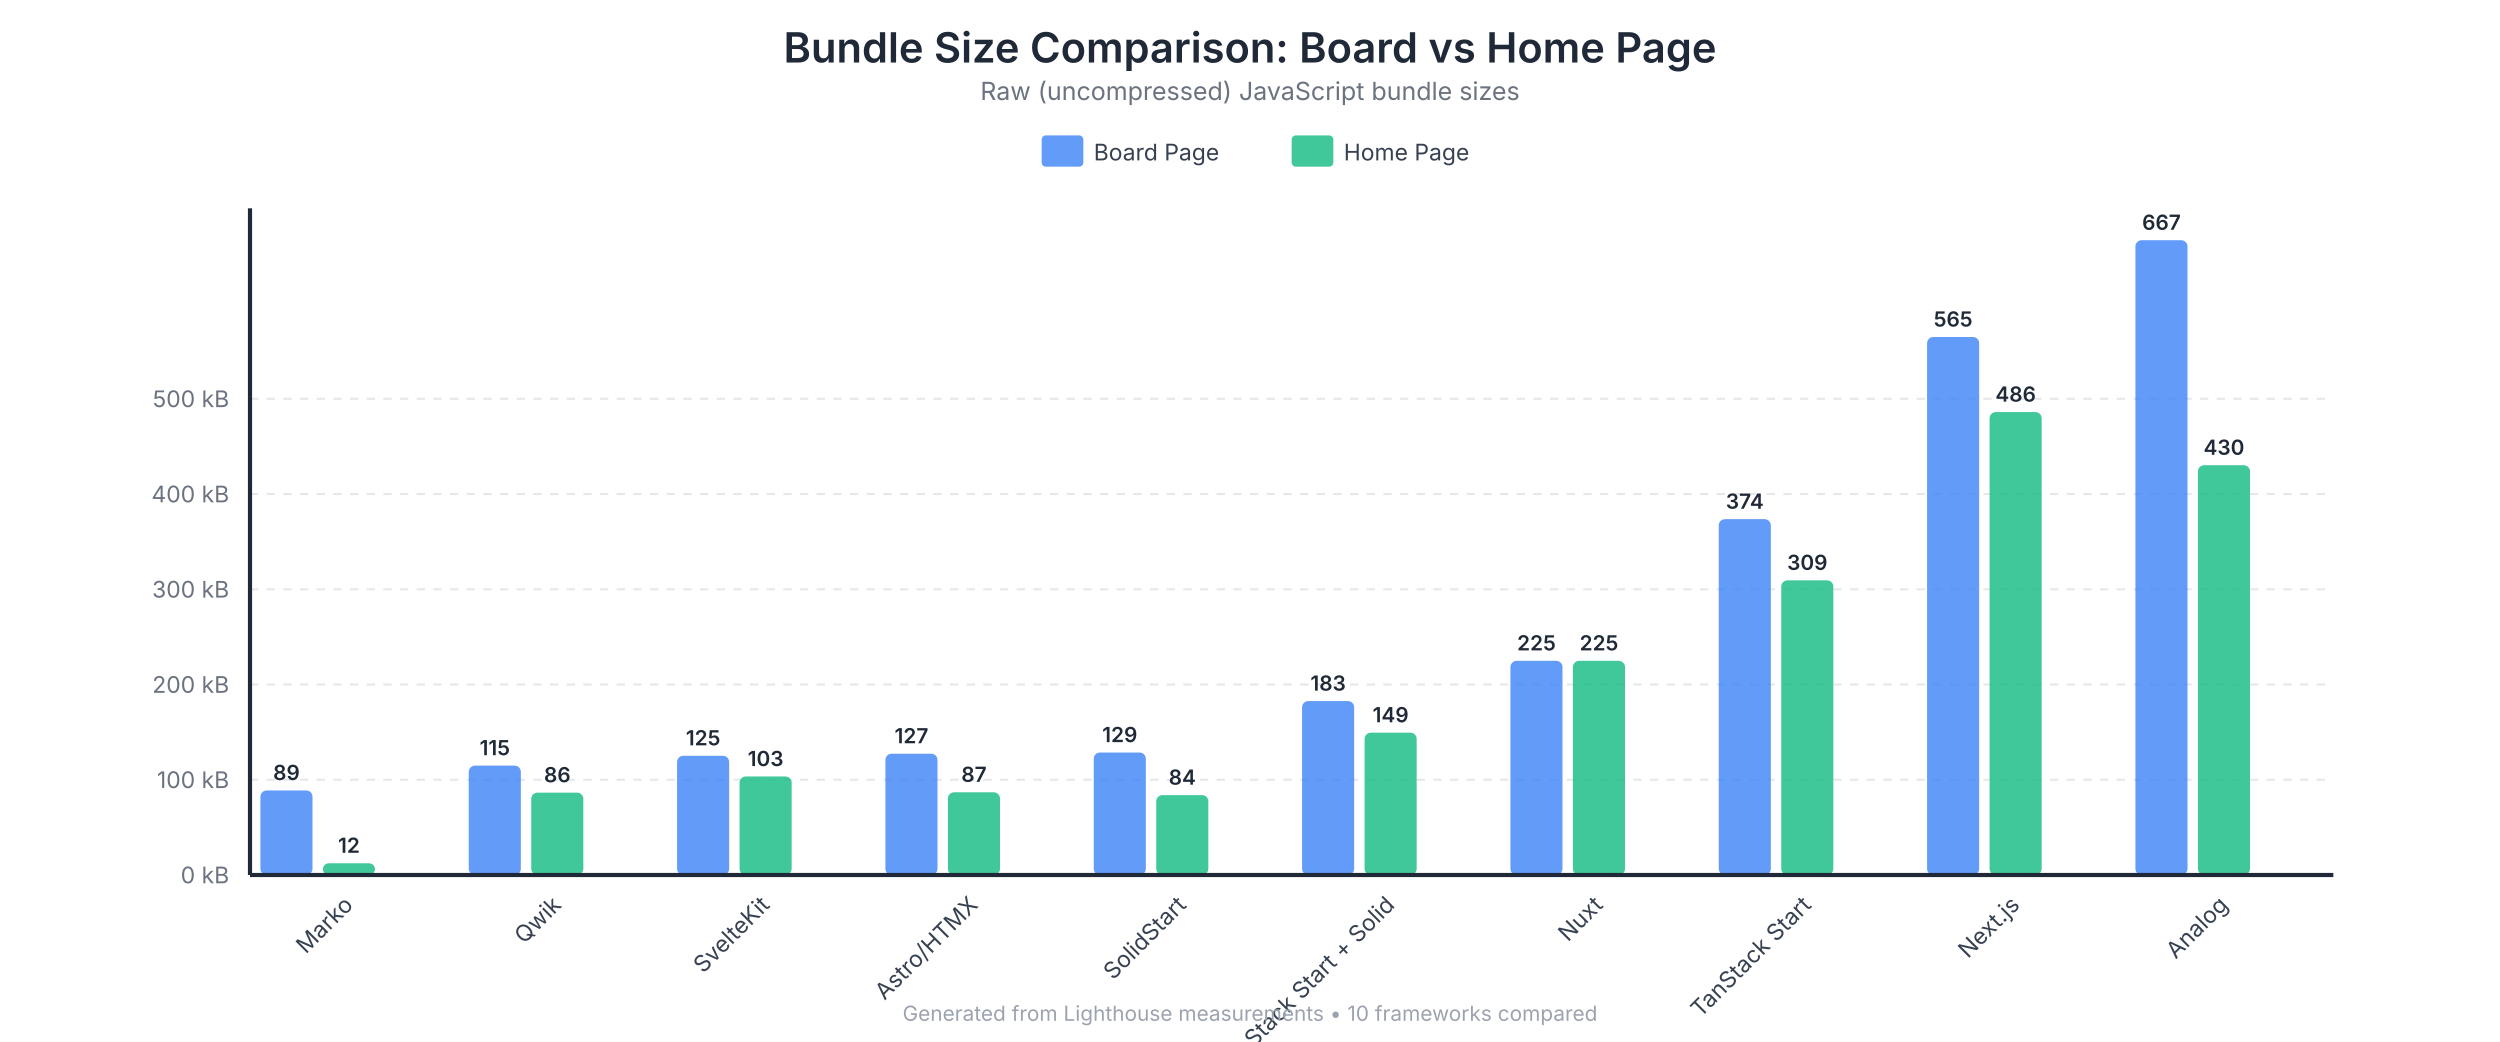
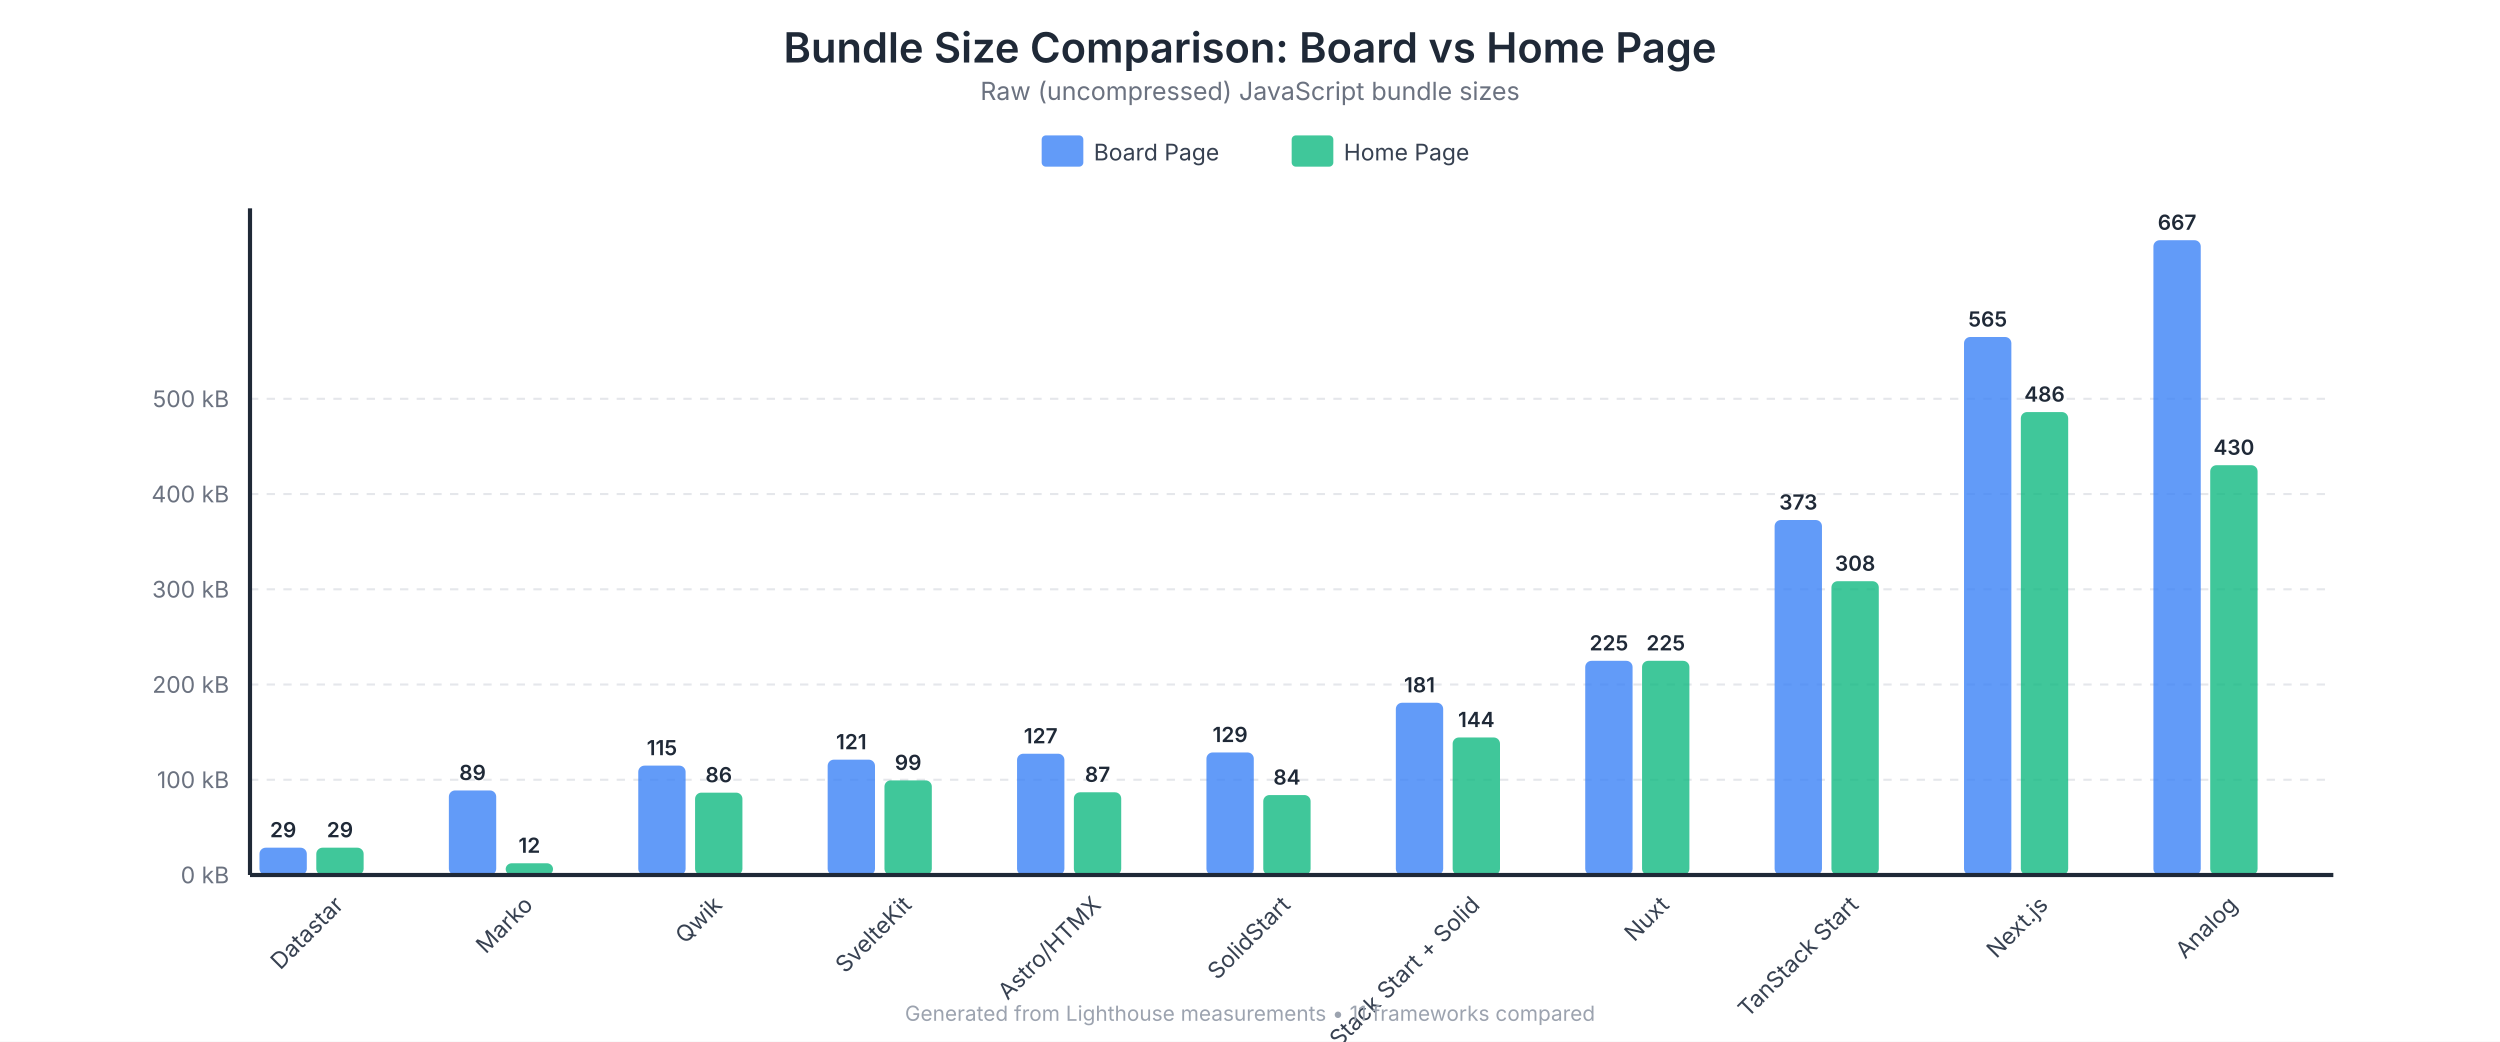
<svg xmlns="http://www.w3.org/2000/svg" viewBox="0 0 1200 500" font-family="system-ui, -apple-system, sans-serif">
  <rect width="1200" height="500" fill="#ffffff" />
  <text x="600.0" y="30" text-anchor="middle" font-size="20" font-weight="600" fill="#1f2937">
    Bundle Size Comparison: Board vs Home Page
  </text>
  <text x="600.0" y="48" text-anchor="middle" font-size="12" fill="#6b7280">
    Raw (uncompressed) JavaScript bundle sizes
  </text>
  <g transform="translate(120, 100)">
    <line x1="0" y1="320.0" x2="1000" y2="320.0" stroke="#e5e7eb" stroke-width="1" stroke-dasharray="4,4" />
    <text x="-10" y="320.0" text-anchor="end" dominant-baseline="middle" font-size="11" fill="#6b7280">0 kB</text>
    <line x1="0" y1="274.286" x2="1000" y2="274.286" stroke="#e5e7eb" stroke-width="1" stroke-dasharray="4,4" />
    <text x="-10" y="274.286" text-anchor="end" dominant-baseline="middle" font-size="11" fill="#6b7280">100 kB</text>
    <line x1="0" y1="228.571" x2="1000" y2="228.571" stroke="#e5e7eb" stroke-width="1" stroke-dasharray="4,4" />
    <text x="-10" y="228.571" text-anchor="end" dominant-baseline="middle" font-size="11" fill="#6b7280">200 kB</text>
    <line x1="0" y1="182.857" x2="1000" y2="182.857" stroke="#e5e7eb" stroke-width="1" stroke-dasharray="4,4" />
    <text x="-10" y="182.857" text-anchor="end" dominant-baseline="middle" font-size="11" fill="#6b7280">300 kB</text>
    <line x1="0" y1="137.143" x2="1000" y2="137.143" stroke="#e5e7eb" stroke-width="1" stroke-dasharray="4,4" />
    <text x="-10" y="137.143" text-anchor="end" dominant-baseline="middle" font-size="11" fill="#6b7280">400 kB</text>
    <line x1="0" y1="91.429" x2="1000" y2="91.429" stroke="#e5e7eb" stroke-width="1" stroke-dasharray="4,4" />
    <text x="-10" y="91.429" text-anchor="end" dominant-baseline="middle" font-size="11" fill="#6b7280">500 kB</text>
-     <rect x="5.0" y="279.413" width="25.0" height="40.587" fill="#3b82f6" opacity="0.8" rx="3" />
-     <text x="17.5" y="274.413" text-anchor="middle" font-size="10" font-weight="600" fill="#1f2937">89</text>
-     <rect x="35.0" y="314.353" width="25.0" height="5.647" fill="#10b981" opacity="0.8" rx="3" />
-     <text x="47.5" y="309.353" text-anchor="middle" font-size="10" font-weight="600" fill="#1f2937">12</text>
-     <text x="50.0" y="335" text-anchor="end" font-size="11" fill="#374151" transform="rotate(-45, 50.0, 335)">Marko</text>
-     <rect x="105.0" y="267.501" width="25.0" height="52.499" fill="#3b82f6" opacity="0.8" rx="3" />
-     <text x="117.5" y="262.501" text-anchor="middle" font-size="10" font-weight="600" fill="#1f2937">115</text>
-     <rect x="135.0" y="280.471" width="25.0" height="39.529" fill="#10b981" opacity="0.8" rx="3" />
-     <text x="147.5" y="275.471" text-anchor="middle" font-size="10" font-weight="600" fill="#1f2937">86</text>
-     <text x="150.0" y="335" text-anchor="end" font-size="11" fill="#374151" transform="rotate(-45, 150.0, 335)">Qwik</text>
-     <rect x="205.0" y="262.771" width="25.0" height="57.229" fill="#3b82f6" opacity="0.8" rx="3" />
-     <text x="217.5" y="257.771" text-anchor="middle" font-size="10" font-weight="600" fill="#1f2937">125</text>
-     <rect x="235.0" y="272.717" width="25.0" height="47.283" fill="#10b981" opacity="0.8" rx="3" />
-     <text x="247.5" y="267.717" text-anchor="middle" font-size="10" font-weight="600" fill="#1f2937">103</text>
-     <text x="250.0" y="335" text-anchor="end" font-size="11" fill="#374151" transform="rotate(-45, 250.0, 335)">SvelteKit</text>
-     <rect x="305.0" y="261.783" width="25.0" height="58.217" fill="#3b82f6" opacity="0.8" rx="3" />
-     <text x="317.5" y="256.783" text-anchor="middle" font-size="10" font-weight="600" fill="#1f2937">127</text>
-     <rect x="335.0" y="280.297" width="25.0" height="39.703" fill="#10b981" opacity="0.8" rx="3" />
-     <text x="347.5" y="275.297" text-anchor="middle" font-size="10" font-weight="600" fill="#1f2937">87</text>
-     <text x="350.0" y="335" text-anchor="end" font-size="11" fill="#374151" transform="rotate(-45, 350.0, 335)">Astro/HTMX</text>
-     <rect x="405.0" y="261.209" width="25.0" height="58.791" fill="#3b82f6" opacity="0.8" rx="3" />
-     <text x="417.5" y="256.209" text-anchor="middle" font-size="10" font-weight="600" fill="#1f2937">129</text>
-     <rect x="435.0" y="281.652" width="25.0" height="38.348" fill="#10b981" opacity="0.8" rx="3" />
-     <text x="447.5" y="276.652" text-anchor="middle" font-size="10" font-weight="600" fill="#1f2937">84</text>
-     <text x="450.0" y="335" text-anchor="end" font-size="11" fill="#374151" transform="rotate(-45, 450.0, 335)">SolidStart</text>
-     <rect x="505.0" y="236.508" width="25.0" height="83.492" fill="#3b82f6" opacity="0.8" rx="3" />
-     <text x="517.5" y="231.508" text-anchor="middle" font-size="10" font-weight="600" fill="#1f2937">183</text>
-     <rect x="535.0" y="251.688" width="25.0" height="68.312" fill="#10b981" opacity="0.8" rx="3" />
-     <text x="547.5" y="246.688" text-anchor="middle" font-size="10" font-weight="600" fill="#1f2937">149</text>
-     <text x="550.0" y="335" text-anchor="end" font-size="11" fill="#374151" transform="rotate(-45, 550.0, 335)">TanStack Start + Solid</text>
-     <rect x="605.0" y="217.199" width="25.0" height="102.801" fill="#3b82f6" opacity="0.8" rx="3" />
-     <text x="617.5" y="212.199" text-anchor="middle" font-size="10" font-weight="600" fill="#1f2937">225</text>
-     <rect x="635.0" y="217.199" width="25.0" height="102.801" fill="#10b981" opacity="0.8" rx="3" />
-     <text x="647.5" y="212.199" text-anchor="middle" font-size="10" font-weight="600" fill="#1f2937">225</text>
-     <text x="650.0" y="335" text-anchor="end" font-size="11" fill="#374151" transform="rotate(-45, 650.0, 335)">Nuxt</text>
-     <rect x="705.0" y="149.192" width="25.0" height="170.808" fill="#3b82f6" opacity="0.8" rx="3" />
-     <text x="717.5" y="144.192" text-anchor="middle" font-size="10" font-weight="600" fill="#1f2937">374</text>
-     <rect x="735.0" y="178.562" width="25.0" height="141.438" fill="#10b981" opacity="0.8" rx="3" />
-     <text x="747.5" y="173.562" text-anchor="middle" font-size="10" font-weight="600" fill="#1f2937">309</text>
-     <text x="750.0" y="335" text-anchor="end" font-size="11" fill="#374151" transform="rotate(-45, 750.0, 335)">TanStack Start</text>
-     <rect x="805.0" y="61.758" width="25.0" height="258.242" fill="#3b82f6" opacity="0.8" rx="3" />
-     <text x="817.5" y="56.758" text-anchor="middle" font-size="10" font-weight="600" fill="#1f2937">565</text>
-     <rect x="835.0" y="97.787" width="25.0" height="222.213" fill="#10b981" opacity="0.8" rx="3" />
-     <text x="847.5" y="92.787" text-anchor="middle" font-size="10" font-weight="600" fill="#1f2937">486</text>
-     <text x="850.0" y="335" text-anchor="end" font-size="11" fill="#374151" transform="rotate(-45, 850.0, 335)">Next.js</text>
-     <rect x="905.0" y="15.304" width="25.0" height="304.696" fill="#3b82f6" opacity="0.8" rx="3" />
-     <text x="917.5" y="10.304" text-anchor="middle" font-size="10" font-weight="600" fill="#1f2937">667</text>
-     <rect x="935.0" y="123.3" width="25.0" height="196.7" fill="#10b981" opacity="0.8" rx="3" />
-     <text x="947.5" y="118.3" text-anchor="middle" font-size="10" font-weight="600" fill="#1f2937">430</text>
-     <text x="950.0" y="335" text-anchor="end" font-size="11" fill="#374151" transform="rotate(-45, 950.0, 335)">Analog</text>
+     <rect x="4.545" y="306.893" width="22.727" height="13.107" fill="#3b82f6" opacity="0.8" rx="3" />
+     <text x="15.909" y="301.893" text-anchor="middle" font-size="10" font-weight="600" fill="#1f2937">29</text>
+     <rect x="31.818" y="306.893" width="22.727" height="13.107" fill="#10b981" opacity="0.8" rx="3" />
+     <text x="43.182" y="301.893" text-anchor="middle" font-size="10" font-weight="600" fill="#1f2937">29</text>
+     <text x="45.455" y="335" text-anchor="end" font-size="11" fill="#374151" transform="rotate(-45, 45.45455, 335)">Datastar</text>
+     <rect x="95.455" y="279.413" width="22.727" height="40.587" fill="#3b82f6" opacity="0.8" rx="3" />
+     <text x="106.818" y="274.413" text-anchor="middle" font-size="10" font-weight="600" fill="#1f2937">89</text>
+     <rect x="122.727" y="314.353" width="22.727" height="5.647" fill="#10b981" opacity="0.8" rx="3" />
+     <text x="134.091" y="309.353" text-anchor="middle" font-size="10" font-weight="600" fill="#1f2937">12</text>
+     <text x="136.364" y="335" text-anchor="end" font-size="11" fill="#374151" transform="rotate(-45, 136.3636, 335)">Marko</text>
+     <rect x="186.364" y="267.501" width="22.727" height="52.499" fill="#3b82f6" opacity="0.8" rx="3" />
+     <text x="197.727" y="262.501" text-anchor="middle" font-size="10" font-weight="600" fill="#1f2937">115</text>
+     <rect x="213.636" y="280.471" width="22.727" height="39.529" fill="#10b981" opacity="0.8" rx="3" />
+     <text x="225" y="275.471" text-anchor="middle" font-size="10" font-weight="600" fill="#1f2937">86</text>
+     <text x="227.273" y="335" text-anchor="end" font-size="11" fill="#374151" transform="rotate(-45, 227.2727, 335)">Qwik</text>
+     <rect x="277.273" y="264.633" width="22.727" height="55.367" fill="#3b82f6" opacity="0.8" rx="3" />
+     <text x="288.636" y="259.633" text-anchor="middle" font-size="10" font-weight="600" fill="#1f2937">121</text>
+     <rect x="304.545" y="274.579" width="22.727" height="45.421" fill="#10b981" opacity="0.8" rx="3" />
+     <text x="315.909" y="269.579" text-anchor="middle" font-size="10" font-weight="600" fill="#1f2937">99</text>
+     <text x="318.182" y="335" text-anchor="end" font-size="11" fill="#374151" transform="rotate(-45, 318.1818, 335)">SvelteKit</text>
+     <rect x="368.182" y="261.785" width="22.727" height="58.215" fill="#3b82f6" opacity="0.8" rx="3" />
+     <text x="379.545" y="256.785" text-anchor="middle" font-size="10" font-weight="600" fill="#1f2937">127</text>
+     <rect x="395.455" y="280.297" width="22.727" height="39.703" fill="#10b981" opacity="0.8" rx="3" />
+     <text x="406.818" y="275.297" text-anchor="middle" font-size="10" font-weight="600" fill="#1f2937">87</text>
+     <text x="409.091" y="335" text-anchor="end" font-size="11" fill="#374151" transform="rotate(-45, 409.0909, 335)">Astro/HTMX</text>
+     <rect x="459.091" y="261.178" width="22.727" height="58.822" fill="#3b82f6" opacity="0.8" rx="3" />
+     <text x="470.455" y="256.178" text-anchor="middle" font-size="10" font-weight="600" fill="#1f2937">129</text>
+     <rect x="486.364" y="281.621" width="22.727" height="38.379" fill="#10b981" opacity="0.8" rx="3" />
+     <text x="497.727" y="276.621" text-anchor="middle" font-size="10" font-weight="600" fill="#1f2937">84</text>
+     <text x="500" y="335" text-anchor="end" font-size="11" fill="#374151" transform="rotate(-45, 500, 335)">SolidStart</text>
+     <rect x="550.0" y="237.323" width="22.727" height="82.677" fill="#3b82f6" opacity="0.8" rx="3" />
+     <text x="561.364" y="232.323" text-anchor="middle" font-size="10" font-weight="600" fill="#1f2937">181</text>
+     <rect x="577.273" y="253.985" width="22.727" height="66.015" fill="#10b981" opacity="0.8" rx="3" />
+     <text x="588.636" y="248.985" text-anchor="middle" font-size="10" font-weight="600" fill="#1f2937">144</text>
+     <text x="590.909" y="335" text-anchor="end" font-size="11" fill="#374151" transform="rotate(-45, 590.9091, 335)">TanStack Start + Solid</text>
+     <rect x="640.909" y="217.199" width="22.727" height="102.801" fill="#3b82f6" opacity="0.8" rx="3" />
+     <text x="652.273" y="212.199" text-anchor="middle" font-size="10" font-weight="600" fill="#1f2937">225</text>
+     <rect x="668.182" y="217.199" width="22.727" height="102.801" fill="#10b981" opacity="0.8" rx="3" />
+     <text x="679.545" y="212.199" text-anchor="middle" font-size="10" font-weight="600" fill="#1f2937">225</text>
+     <text x="681.818" y="335" text-anchor="end" font-size="11" fill="#374151" transform="rotate(-45, 681.8182, 335)">Nuxt</text>
+     <rect x="731.818" y="149.604" width="22.727" height="170.396" fill="#3b82f6" opacity="0.8" rx="3" />
+     <text x="743.182" y="144.604" text-anchor="middle" font-size="10" font-weight="600" fill="#1f2937">373</text>
+     <rect x="759.091" y="178.974" width="22.727" height="141.026" fill="#10b981" opacity="0.8" rx="3" />
+     <text x="770.455" y="173.974" text-anchor="middle" font-size="10" font-weight="600" fill="#1f2937">308</text>
+     <text x="772.727" y="335" text-anchor="end" font-size="11" fill="#374151" transform="rotate(-45, 772.7273, 335)">TanStack Start</text>
+     <rect x="822.727" y="61.758" width="22.727" height="258.242" fill="#3b82f6" opacity="0.8" rx="3" />
+     <text x="834.091" y="56.758" text-anchor="middle" font-size="10" font-weight="600" fill="#1f2937">565</text>
+     <rect x="850" y="97.787" width="22.727" height="222.213" fill="#10b981" opacity="0.8" rx="3" />
+     <text x="861.364" y="92.787" text-anchor="middle" font-size="10" font-weight="600" fill="#1f2937">486</text>
+     <text x="863.636" y="335" text-anchor="end" font-size="11" fill="#374151" transform="rotate(-45, 863.6364, 335)">Next.js</text>
+     <rect x="913.636" y="15.304" width="22.727" height="304.696" fill="#3b82f6" opacity="0.8" rx="3" />
+     <text x="925" y="10.304" text-anchor="middle" font-size="10" font-weight="600" fill="#1f2937">667</text>
+     <rect x="940.909" y="123.3" width="22.727" height="196.7" fill="#10b981" opacity="0.8" rx="3" />
+     <text x="952.273" y="118.3" text-anchor="middle" font-size="10" font-weight="600" fill="#1f2937">430</text>
+     <text x="954.545" y="335" text-anchor="end" font-size="11" fill="#374151" transform="rotate(-45, 954.5455, 335)">Analog</text>
    <line x1="0" y1="320" x2="1000" y2="320" stroke="#1f2937" stroke-width="2" />
    <line x1="0" y1="0" x2="0" y2="320" stroke="#1f2937" stroke-width="2" />
  </g>
  <rect x="500.0" y="65" width="20" height="15" fill="#3b82f6" opacity="0.8" rx="2" />
  <text x="525.0" y="77" font-size="11" fill="#374151">Board Page</text>
  <rect x="620.0" y="65" width="20" height="15" fill="#10b981" opacity="0.8" rx="2" />
  <text x="645.0" y="77" font-size="11" fill="#374151">Home Page</text>
  <text x="600.0" y="490" text-anchor="middle" font-size="10" fill="#9ca3af">
-     Generated from Lighthouse measurements • 10 frameworks compared
+     Generated from Lighthouse measurements • 11 frameworks compared
  </text>
</svg>
